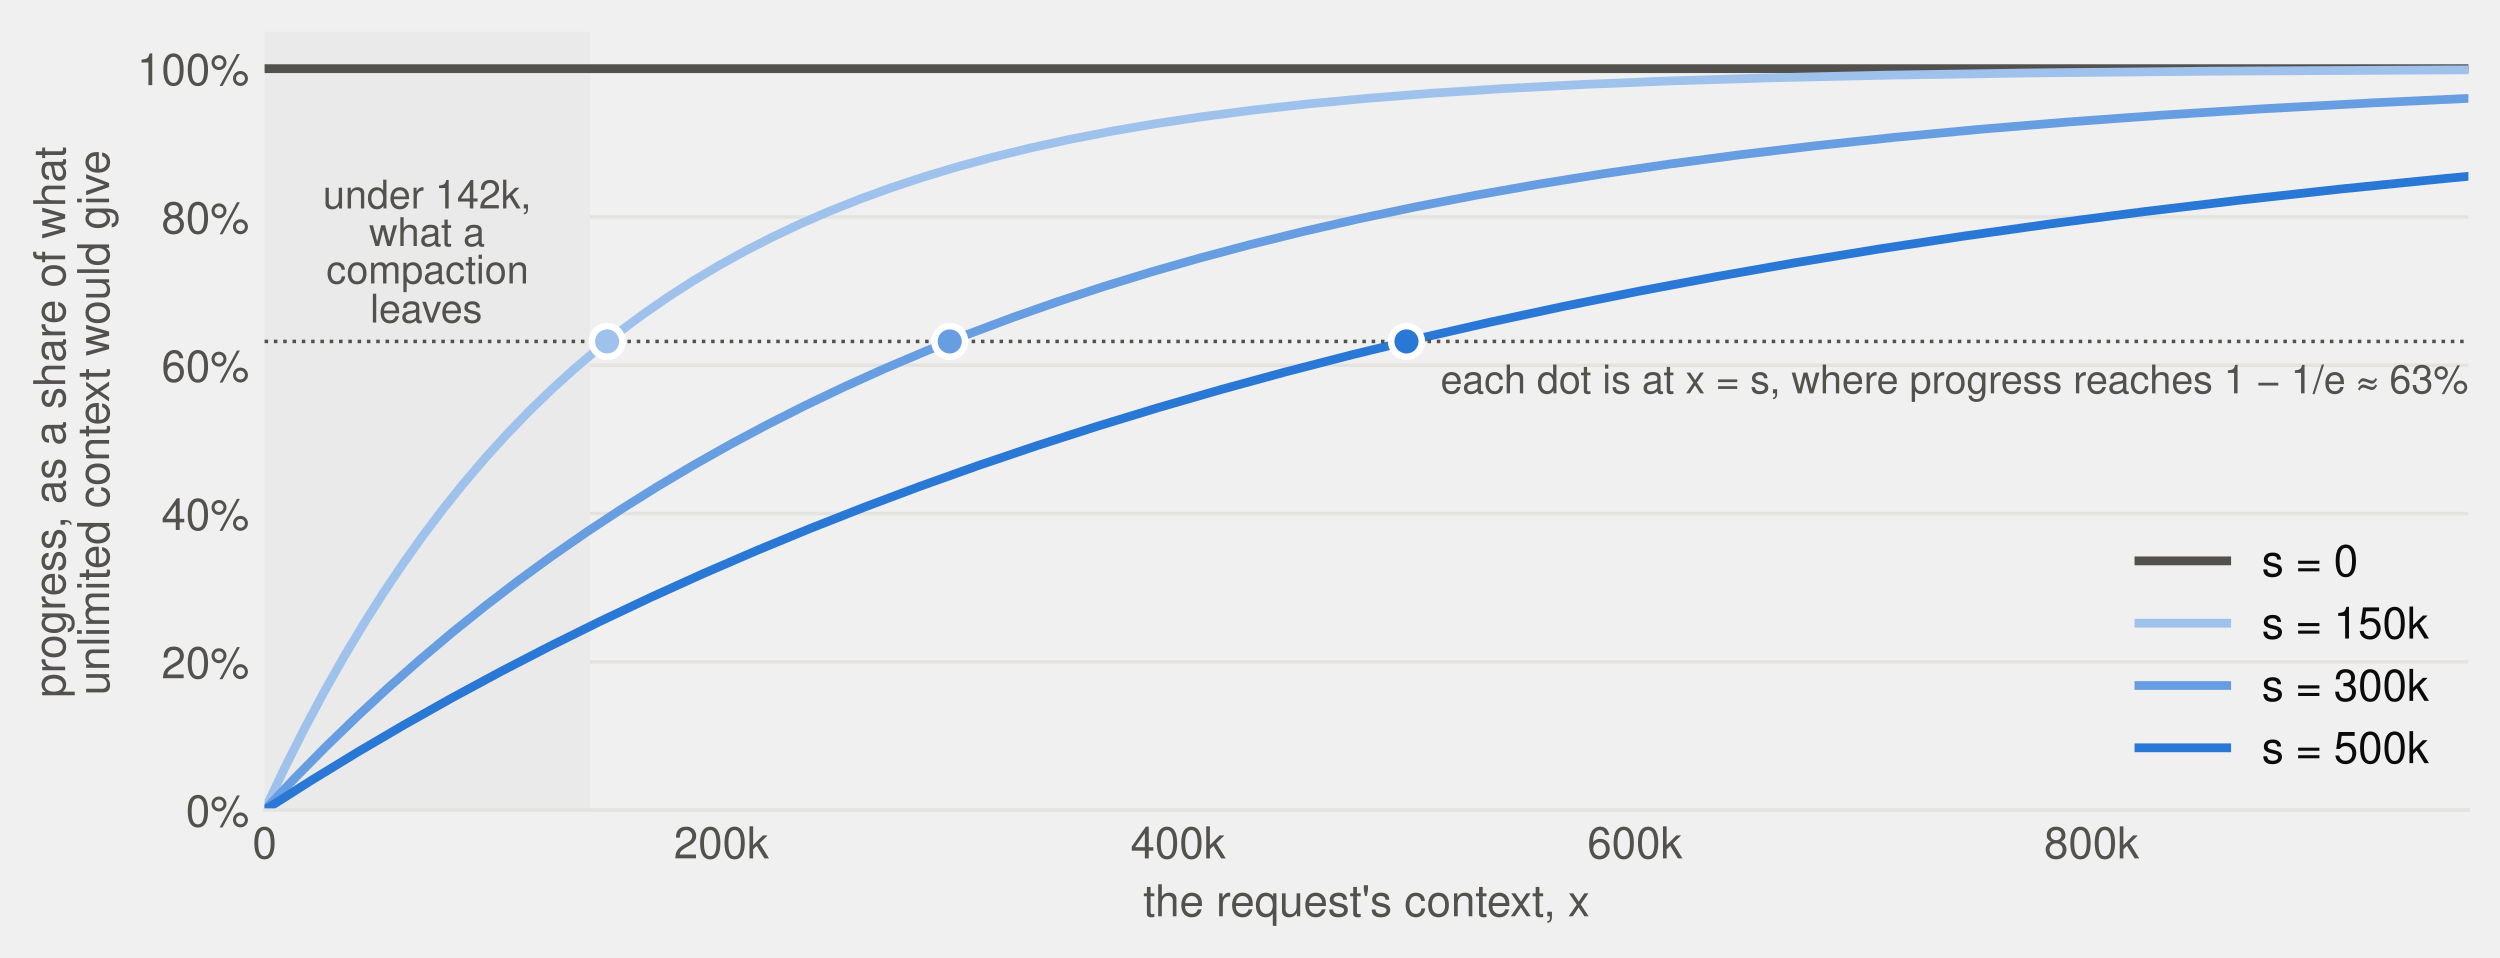
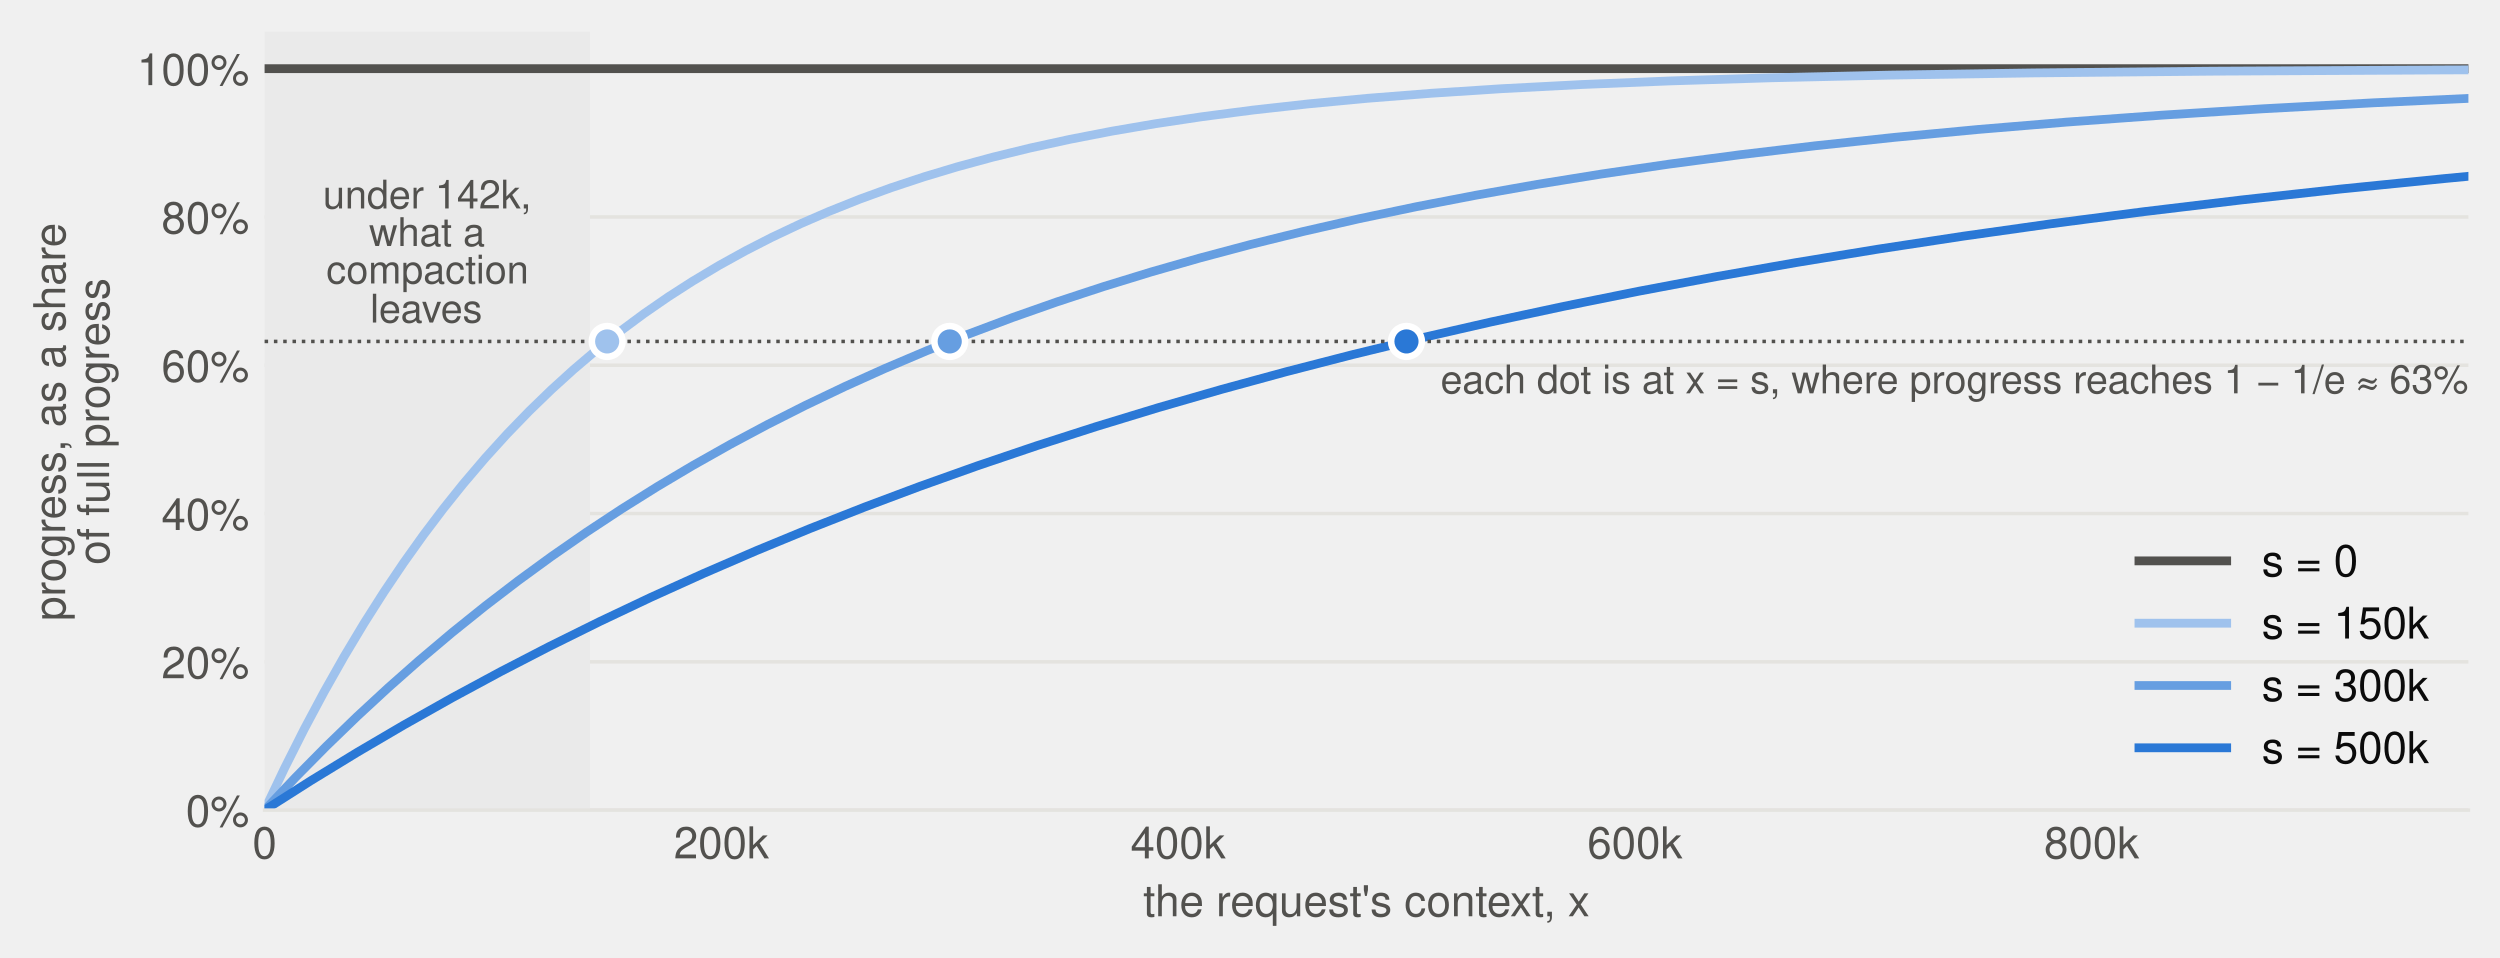
<svg xmlns="http://www.w3.org/2000/svg" xmlns:xlink="http://www.w3.org/1999/xlink" width="569.696pt" height="218.092pt" viewBox="0 0 569.696 218.092" version="1.1">
  <defs>
    <style type="text/css">*{stroke-linejoin: round; stroke-linecap: butt}</style>
  </defs>
  <g id="figure_1">
    <g id="patch_1">
      <path d="M 0 218.092  L 569.696 218.092  L 569.696 0  L 0 0  L 0 218.092  z " style="fill: none" />
    </g>
    <g id="axes_1">
      <g id="patch_2">
        <path d="M 60.296 184.608  L 562.496 184.608  L 562.496 7.2  L 60.296 7.2  L 60.296 184.608  z " style="fill: none" />
      </g>
      <g id="matplotlib.axis_1">
        <g id="xtick_1">
          <g id="line2d_1" />
          <g id="text_1">
            <text style="font-size: 10px; font-family: 'Helvetica', 'Arial', 'DejaVu Sans'; text-anchor: middle; fill: #52514e" x="60.296" y="195.608" transform="rotate(-0 60.2957 195.608)">0</text>
          </g>
        </g>
        <g id="xtick_2">
          <g id="line2d_2" />
          <g id="text_2">
            <text style="font-size: 10px; font-family: 'Helvetica', 'Arial', 'DejaVu Sans'; text-anchor: middle; fill: #52514e" x="164.379" y="195.608" transform="rotate(-0 164.3786 195.608)">200k</text>
          </g>
        </g>
        <g id="xtick_3">
          <g id="line2d_3" />
          <g id="text_3">
            <text style="font-size: 10px; font-family: 'Helvetica', 'Arial', 'DejaVu Sans'; text-anchor: middle; fill: #52514e" x="268.462" y="195.608" transform="rotate(-0 268.4615 195.608)">400k</text>
          </g>
        </g>
        <g id="xtick_4">
          <g id="line2d_4" />
          <g id="text_4">
            <text style="font-size: 10px; font-family: 'Helvetica', 'Arial', 'DejaVu Sans'; text-anchor: middle; fill: #52514e" x="372.544" y="195.608" transform="rotate(-0 372.5444 195.608)">600k</text>
          </g>
        </g>
        <g id="xtick_5">
          <g id="line2d_5" />
          <g id="text_5">
            <text style="font-size: 10px; font-family: 'Helvetica', 'Arial', 'DejaVu Sans'; text-anchor: middle; fill: #52514e" x="476.627" y="195.608" transform="rotate(-0 476.6273 195.608)">800k</text>
          </g>
        </g>
        <g id="text_6">
          <text style="font-size: 10px; font-family: 'Helvetica', 'Arial', 'DejaVu Sans'; text-anchor: middle; fill: #52514e" x="311.396" y="208.807" transform="rotate(-0 311.3957 208.8072)">the request's context, x</text>
        </g>
      </g>
      <g id="matplotlib.axis_2">
        <g id="ytick_1">
          <g id="line2d_6">
            <path d="M 60.296 184.608  L 562.496 184.608  " clip-path="url(#pe8dd83c5a0)" style="fill: none; stroke: #e4e3df; stroke-width: 0.8; stroke-linecap: square" />
          </g>
          <g id="line2d_7" />
          <g id="text_7">
            <text style="font-size: 10px; font-family: 'Helvetica', 'Arial', 'DejaVu Sans'; text-anchor: end; fill: #52514e" x="56.796" y="188.358" transform="rotate(-0 56.7957 188.358)">0%</text>
          </g>
        </g>
        <g id="ytick_2">
          <g id="line2d_8">
            <path d="M 60.296 150.816  L 562.496 150.816  " clip-path="url(#pe8dd83c5a0)" style="fill: none; stroke: #e4e3df; stroke-width: 0.8; stroke-linecap: square" />
          </g>
          <g id="line2d_9" />
          <g id="text_8">
            <text style="font-size: 10px; font-family: 'Helvetica', 'Arial', 'DejaVu Sans'; text-anchor: end; fill: #52514e" x="56.796" y="154.566" transform="rotate(-0 56.7957 154.566)">20%</text>
          </g>
        </g>
        <g id="ytick_3">
          <g id="line2d_10">
            <path d="M 60.296 117.024  L 562.496 117.024  " clip-path="url(#pe8dd83c5a0)" style="fill: none; stroke: #e4e3df; stroke-width: 0.8; stroke-linecap: square" />
          </g>
          <g id="line2d_11" />
          <g id="text_9">
            <text style="font-size: 10px; font-family: 'Helvetica', 'Arial', 'DejaVu Sans'; text-anchor: end; fill: #52514e" x="56.796" y="120.774" transform="rotate(-0 56.7957 120.774)">40%</text>
          </g>
        </g>
        <g id="ytick_4">
          <g id="line2d_12">
            <path d="M 60.296 83.232  L 562.496 83.232  " clip-path="url(#pe8dd83c5a0)" style="fill: none; stroke: #e4e3df; stroke-width: 0.8; stroke-linecap: square" />
          </g>
          <g id="line2d_13" />
          <g id="text_10">
            <text style="font-size: 10px; font-family: 'Helvetica', 'Arial', 'DejaVu Sans'; text-anchor: end; fill: #52514e" x="56.796" y="86.982" transform="rotate(-0 56.7957 86.982)">60%</text>
          </g>
        </g>
        <g id="ytick_5">
          <g id="line2d_14">
            <path d="M 60.296 49.44  L 562.496 49.44  " clip-path="url(#pe8dd83c5a0)" style="fill: none; stroke: #e4e3df; stroke-width: 0.8; stroke-linecap: square" />
          </g>
          <g id="line2d_15" />
          <g id="text_11">
            <text style="font-size: 10px; font-family: 'Helvetica', 'Arial', 'DejaVu Sans'; text-anchor: end; fill: #52514e" x="56.796" y="53.19" transform="rotate(-0 56.7957 53.19)">80%</text>
          </g>
        </g>
        <g id="ytick_6">
          <g id="line2d_16">
            <path d="M 60.296 15.648  L 562.496 15.648  " clip-path="url(#pe8dd83c5a0)" style="fill: none; stroke: #e4e3df; stroke-width: 0.8; stroke-linecap: square" />
          </g>
          <g id="line2d_17" />
          <g id="text_12">
            <text style="font-size: 10px; font-family: 'Helvetica', 'Arial', 'DejaVu Sans'; text-anchor: end; fill: #52514e" x="56.796" y="19.398" transform="rotate(-0 56.7957 19.398)">100%</text>
          </g>
        </g>
        <g id="text_13">
-           <text style="font-size: 10px; font-family: 'Helvetica', 'Arial', 'DejaVu Sans'; fill: #52514e" transform="translate(14.84893 158.9876) rotate(-90)">progress, as a share of what</text>
-           <text style="font-size: 10px; font-family: 'Helvetica', 'Arial', 'DejaVu Sans'; fill: #52514e" transform="translate(24.85928 158.4345) rotate(-90)">unlimited context would give</text>
+           <text style="font-size: 10px; font-family: 'Helvetica', 'Arial', 'DejaVu Sans'; fill: #52514e" transform="translate(14.84893 141.479) rotate(-90)">progress, as a share</text>
+           <text style="font-size: 10px; font-family: 'Helvetica', 'Arial', 'DejaVu Sans'; fill: #52514e" transform="translate(24.85928 128.6946) rotate(-90)">of full progress</text>
        </g>
      </g>
      <g id="patch_3">
        <path d="M 60.296 184.608  L 134.438 184.608  L 134.438 7.2  L 60.296 7.2  z " clip-path="url(#pe8dd83c5a0)" style="fill: #eaeaea" />
      </g>
      <g id="line2d_18">
        <path d="M 60.296 15.648  L 562.496 15.648  L 562.496 15.648  " clip-path="url(#pe8dd83c5a0)" style="fill: none; stroke: #52514e; stroke-width: 2; stroke-linecap: square" />
      </g>
      <g id="line2d_19">
        <path d="M 60.296 184.608  L 64.82 175.094  L 69.344 166.115  L 73.869 157.642  L 78.393 149.647  L 82.917 142.101  L 87.442 134.981  L 91.966 128.261  L 96.49 121.92  L 101.015 115.935  L 105.539 110.288  L 110.566 104.386  L 115.593 98.851  L 120.62 93.662  L 125.647 88.796  L 130.674 84.234  L 135.701 79.957  L 141.231 75.559  L 146.761 71.462  L 152.29 67.645  L 157.82 64.089  L 163.852 60.487  L 169.885 57.152  L 175.917 54.066  L 182.452 50.98  L 188.988 48.143  L 196.025 45.341  L 203.063 42.781  L 210.604 40.283  L 218.144 38.015  L 226.188 35.825  L 234.734 33.733  L 243.782 31.753  L 253.334 29.898  L 263.388 28.176  L 273.944 26.592  L 285.507 25.085  L 298.074 23.682  L 311.647 22.4  L 326.225 21.249  L 342.312 20.206  L 360.409 19.263  L 380.517 18.442  L 403.642 17.726  L 430.788 17.115  L 463.463 16.614  L 504.182 16.221  L 558.474 15.934  L 562.496 15.92  L 562.496 15.92  " clip-path="url(#pe8dd83c5a0)" style="fill: none; stroke: #9fc2ed; stroke-width: 2; stroke-linecap: square" />
      </g>
      <g id="line2d_20">
        <path d="M 60.296 184.608  L 67.334 177.161  L 74.371 170.042  L 81.409 163.236  L 88.447 156.731  L 95.485 150.512  L 103.025 144.153  L 110.566 138.094  L 118.107 132.321  L 125.647 126.82  L 133.69 121.237  L 141.734 115.935  L 149.777 110.9  L 157.82 106.117  L 166.366 101.298  L 174.912 96.735  L 183.458 92.416  L 192.507 88.093  L 201.555 84.014  L 211.107 79.957  L 220.658 76.14  L 230.712 72.368  L 240.766 68.83  L 251.323 65.353  L 262.382 61.954  L 273.442 58.787  L 285.004 55.708  L 297.069 52.729  L 309.636 49.861  L 322.707 47.113  L 336.279 44.493  L 350.355 42.006  L 364.934 39.657  L 380.517 37.376  L 396.604 35.249  L 413.696 33.216  L 431.793 31.293  L 450.896 29.491  L 471.004 27.818  L 492.62 26.245  L 515.744 24.786  L 540.879 23.427  L 562.496 22.421  L 562.496 22.421  " clip-path="url(#pe8dd83c5a0)" style="fill: none; stroke: #669ee1; stroke-width: 2; stroke-linecap: square" />
      </g>
      <g id="line2d_21">
        <path d="M 60.296 184.608  L 70.852 177.89  L 81.409 171.44  L 91.966 165.246  L 103.025 159.021  L 114.085 153.055  L 125.144 147.337  L 136.707 141.614  L 148.269 136.139  L 160.334 130.68  L 172.398 125.468  L 184.463 120.492  L 197.031 115.549  L 209.598 110.838  L 222.669 106.175  L 236.242 101.574  L 249.815 97.207  L 263.89 92.912  L 278.469 88.702  L 293.047 84.722  L 308.128 80.832  L 323.712 77.043  L 339.798 73.362  L 356.388 69.798  L 373.479 66.355  L 391.074 63.04  L 409.171 59.856  L 427.771 56.806  L 447.377 53.819  L 467.485 50.98  L 488.598 48.227  L 510.717 45.572  L 533.339 43.08  L 556.966 40.699  L 562.496 40.172  L 562.496 40.172  " clip-path="url(#pe8dd83c5a0)" style="fill: none; stroke: #2a78d6; stroke-width: 2; stroke-linecap: square" />
      </g>
      <g id="line2d_22">
        <path d="M 60.296 77.805  L 562.496 77.805  " clip-path="url(#pe8dd83c5a0)" style="fill: none; stroke-dasharray: 0.8,1.32; stroke-dashoffset: 0; stroke: #52514e; stroke-width: 0.8" />
      </g>
      <g id="patch_4">
        <path d="M 60.296 184.608  L 562.496 184.608  " style="fill: none; stroke: #e4e3df; stroke-width: 0.8; stroke-linejoin: miter; stroke-linecap: square" />
      </g>
      <g id="text_14">
        <text style="font-size: 9px; font-family: 'Helvetica', 'Arial', 'DejaVu Sans'; fill: #52514e" transform="translate(73.60109 47.50399)">under 142k,</text>
        <text style="font-size: 9px; font-family: 'Helvetica', 'Arial', 'DejaVu Sans'; fill: #52514e" transform="translate(84.10929 56.05135)">what a</text>
        <text style="font-size: 9px; font-family: 'Helvetica', 'Arial', 'DejaVu Sans'; fill: #52514e" transform="translate(74.35624 64.59871)">compaction</text>
        <text style="font-size: 9px; font-family: 'Helvetica', 'Arial', 'DejaVu Sans'; fill: #52514e" transform="translate(84.3596 73.49272)">leaves</text>
      </g>
      <g id="line2d_23">
        <defs>
          <path id="m297c5e205b" d="M 0 3.5  C 0.928 3.5 1.819 3.131 2.475 2.475  C 3.131 1.819 3.5 0.928 3.5 0  C 3.5 -0.928 3.131 -1.819 2.475 -2.475  C 1.819 -3.131 0.928 -3.5 0 -3.5  C -0.928 -3.5 -1.819 -3.131 -2.475 -2.475  C -3.131 -1.819 -3.5 -0.928 -3.5 0  C -3.5 0.928 -3.131 1.819 -2.475 2.475  C -1.819 3.131 -0.928 3.5 0 3.5  z " style="stroke: #ffffff; stroke-width: 1.5" />
        </defs>
        <g clip-path="url(#pe8dd83c5a0)">
          <use xlink:href="#m297c5e205b" x="138.358" y="77.805" style="fill: #9fc2ed; stroke: #ffffff; stroke-width: 1.5" />
        </g>
      </g>
      <g id="line2d_24">
        <defs>
          <path id="m775127333a" d="M 0 3.5  C 0.928 3.5 1.819 3.131 2.475 2.475  C 3.131 1.819 3.5 0.928 3.5 0  C 3.5 -0.928 3.131 -1.819 2.475 -2.475  C 1.819 -3.131 0.928 -3.5 0 -3.5  C -0.928 -3.5 -1.819 -3.131 -2.475 -2.475  C -3.131 -1.819 -3.5 -0.928 -3.5 0  C -3.5 0.928 -3.131 1.819 -2.475 2.475  C -1.819 3.131 -0.928 3.5 0 3.5  z " style="stroke: #ffffff; stroke-width: 1.5" />
        </defs>
        <g clip-path="url(#pe8dd83c5a0)">
          <use xlink:href="#m775127333a" x="216.42" y="77.805" style="fill: #669ee1; stroke: #ffffff; stroke-width: 1.5" />
        </g>
      </g>
      <g id="line2d_25">
        <defs>
          <path id="m560dafaeec" d="M 0 3.5  C 0.928 3.5 1.819 3.131 2.475 2.475  C 3.131 1.819 3.5 0.928 3.5 0  C 3.5 -0.928 3.131 -1.819 2.475 -2.475  C 1.819 -3.131 0.928 -3.5 0 -3.5  C -0.928 -3.5 -1.819 -3.131 -2.475 -2.475  C -3.131 -1.819 -3.5 -0.928 -3.5 0  C -3.5 0.928 -3.131 1.819 -2.475 2.475  C -1.819 3.131 -0.928 3.5 0 3.5  z " style="stroke: #ffffff; stroke-width: 1.5" />
        </defs>
        <g clip-path="url(#pe8dd83c5a0)">
          <use xlink:href="#m560dafaeec" x="320.503" y="77.805" style="fill: #2a78d6; stroke: #ffffff; stroke-width: 1.5" />
        </g>
      </g>
      <g id="text_15">
        <text style="font-size: 9px; font-family: 'Helvetica', 'Arial', 'DejaVu Sans'; text-anchor: end; fill: #52514e" x="562.496" y="89.624" transform="rotate(-0 562.4957 89.62371)">each dot is at x = s, where progress reaches 1 − 1/e ≈ 63%</text>
      </g>
      <g id="legend_1">
        <g id="line2d_26">
          <path d="M 487.416 127.811  L 497.416 127.811  L 507.416 127.811  " style="fill: none; stroke: #52514e; stroke-width: 2; stroke-linecap: square" />
        </g>
        <g id="text_16">
          <text style="font-size: 10px; font-family: 'Helvetica', 'Arial', 'DejaVu Sans'; text-anchor: start; fill: #0b0b0b" x="515.416" y="131.311" transform="rotate(-0 515.416 131.3111)">s = 0</text>
        </g>
        <g id="line2d_27">
          <path d="M 487.416 142.01  L 497.416 142.01  L 507.416 142.01  " style="fill: none; stroke: #9fc2ed; stroke-width: 2; stroke-linecap: square" />
        </g>
        <g id="text_17">
          <text style="font-size: 10px; font-family: 'Helvetica', 'Arial', 'DejaVu Sans'; text-anchor: start; fill: #0b0b0b" x="515.416" y="145.51" transform="rotate(-0 515.416 145.5103)">s = 150k</text>
        </g>
        <g id="line2d_28">
          <path d="M 487.416 156.21  L 497.416 156.21  L 507.416 156.21  " style="fill: none; stroke: #669ee1; stroke-width: 2; stroke-linecap: square" />
        </g>
        <g id="text_18">
          <text style="font-size: 10px; font-family: 'Helvetica', 'Arial', 'DejaVu Sans'; text-anchor: start; fill: #0b0b0b" x="515.416" y="159.71" transform="rotate(-0 515.416 159.7096)">s = 300k</text>
        </g>
        <g id="line2d_29">
          <path d="M 487.416 170.409  L 497.416 170.409  L 507.416 170.409  " style="fill: none; stroke: #2a78d6; stroke-width: 2; stroke-linecap: square" />
        </g>
        <g id="text_19">
          <text style="font-size: 10px; font-family: 'Helvetica', 'Arial', 'DejaVu Sans'; text-anchor: start; fill: #0b0b0b" x="515.416" y="173.909" transform="rotate(-0 515.416 173.9088)">s = 500k</text>
        </g>
      </g>
    </g>
  </g>
  <defs>
    <clipPath id="pe8dd83c5a0">
      <rect x="60.296" y="7.2" width="502.2" height="177.408" />
    </clipPath>
  </defs>
</svg>
